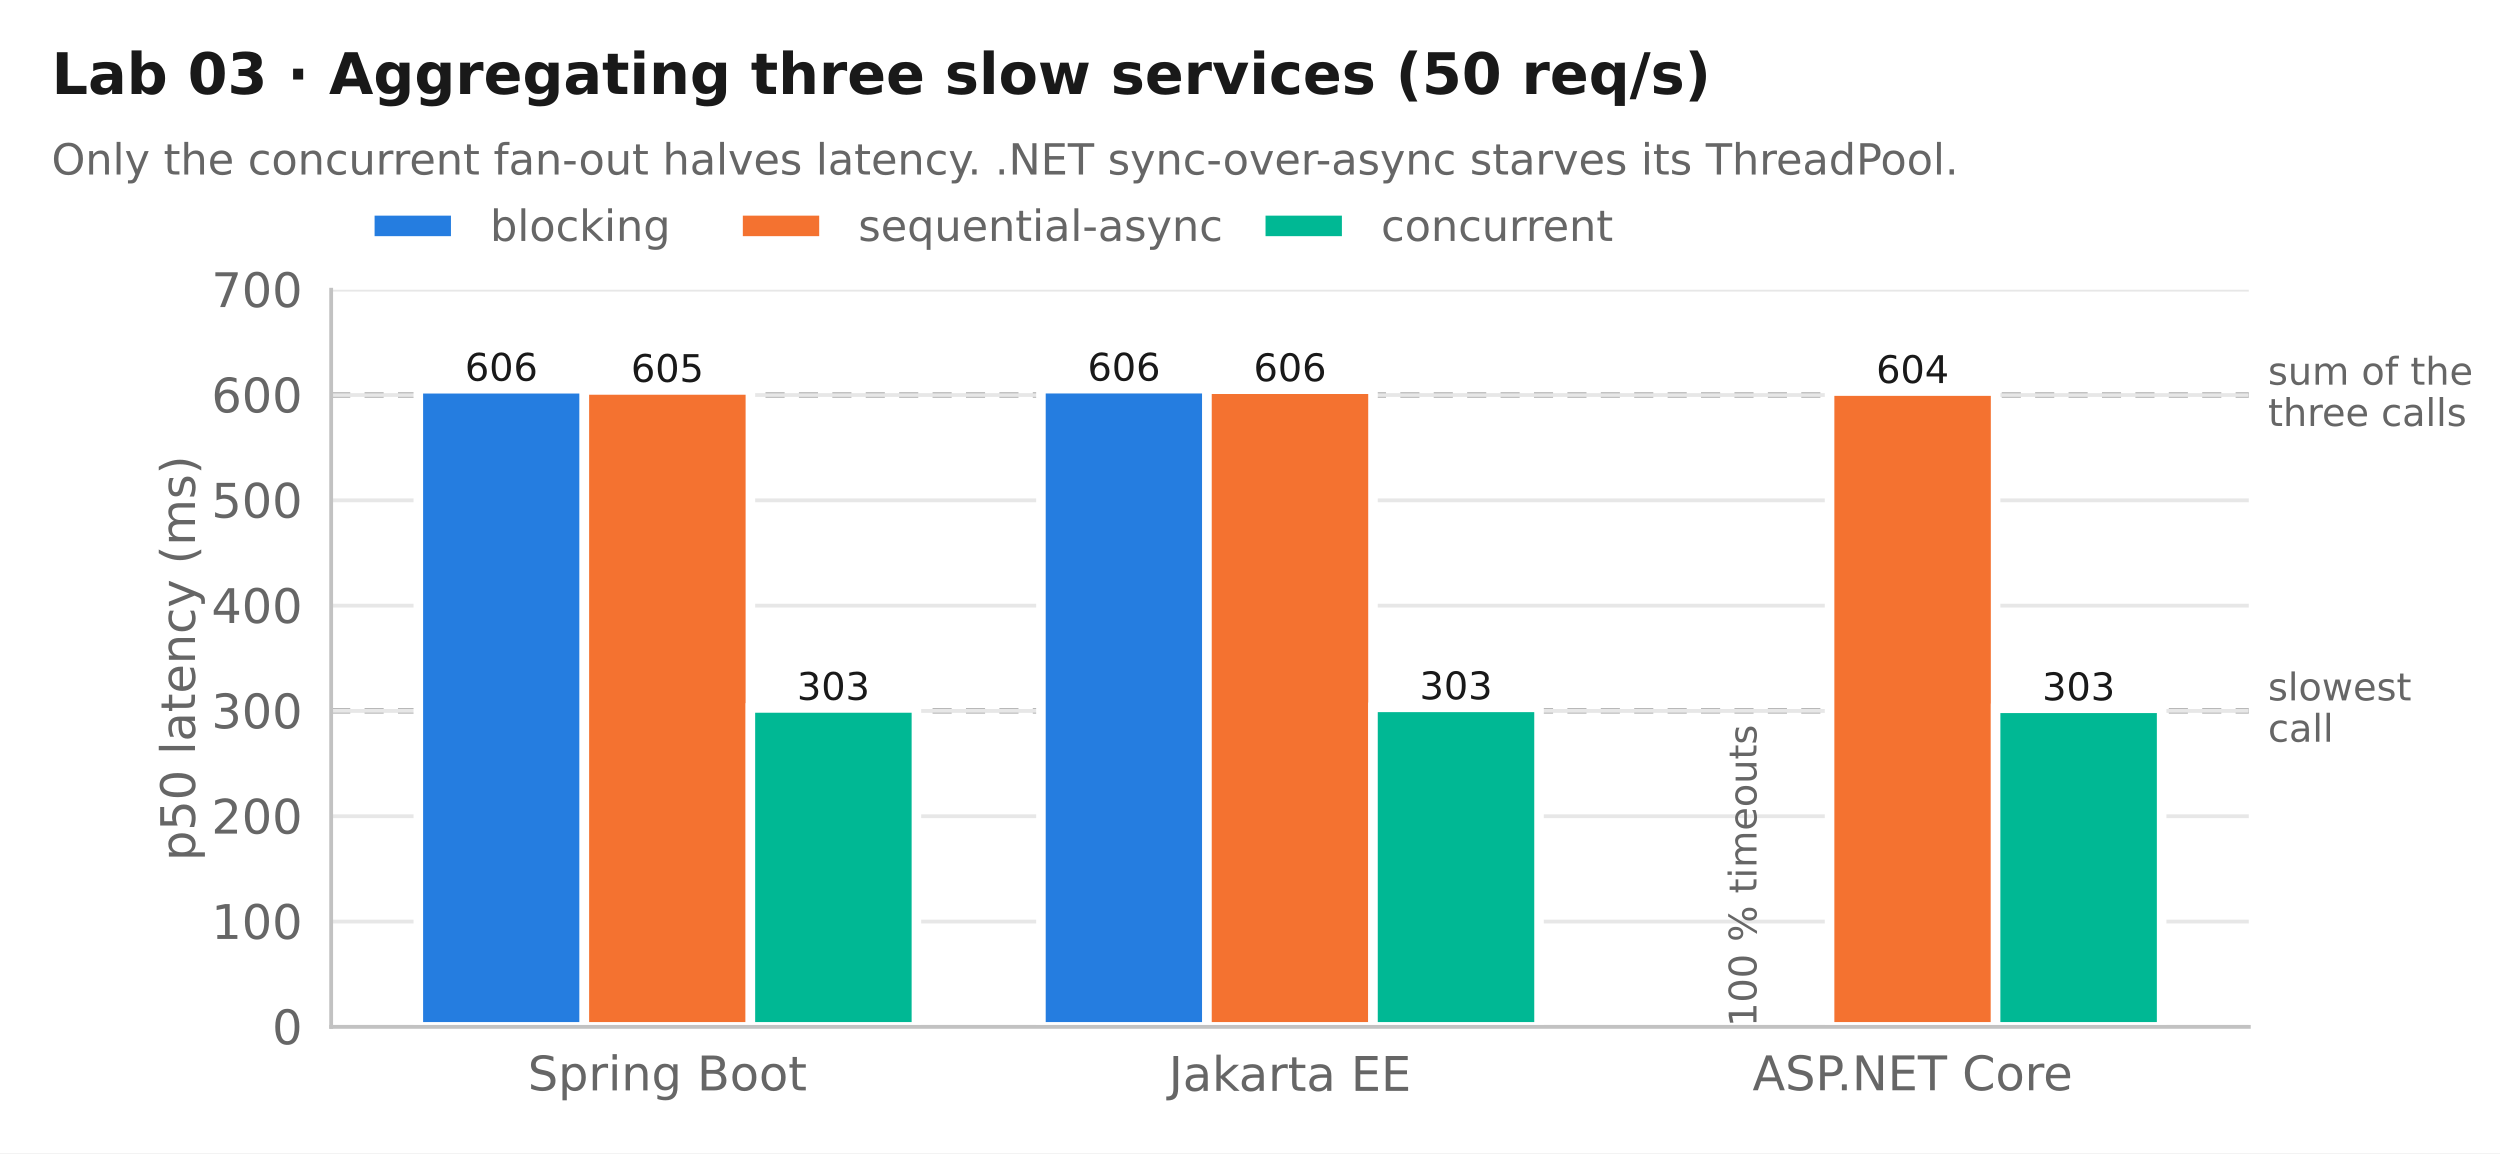
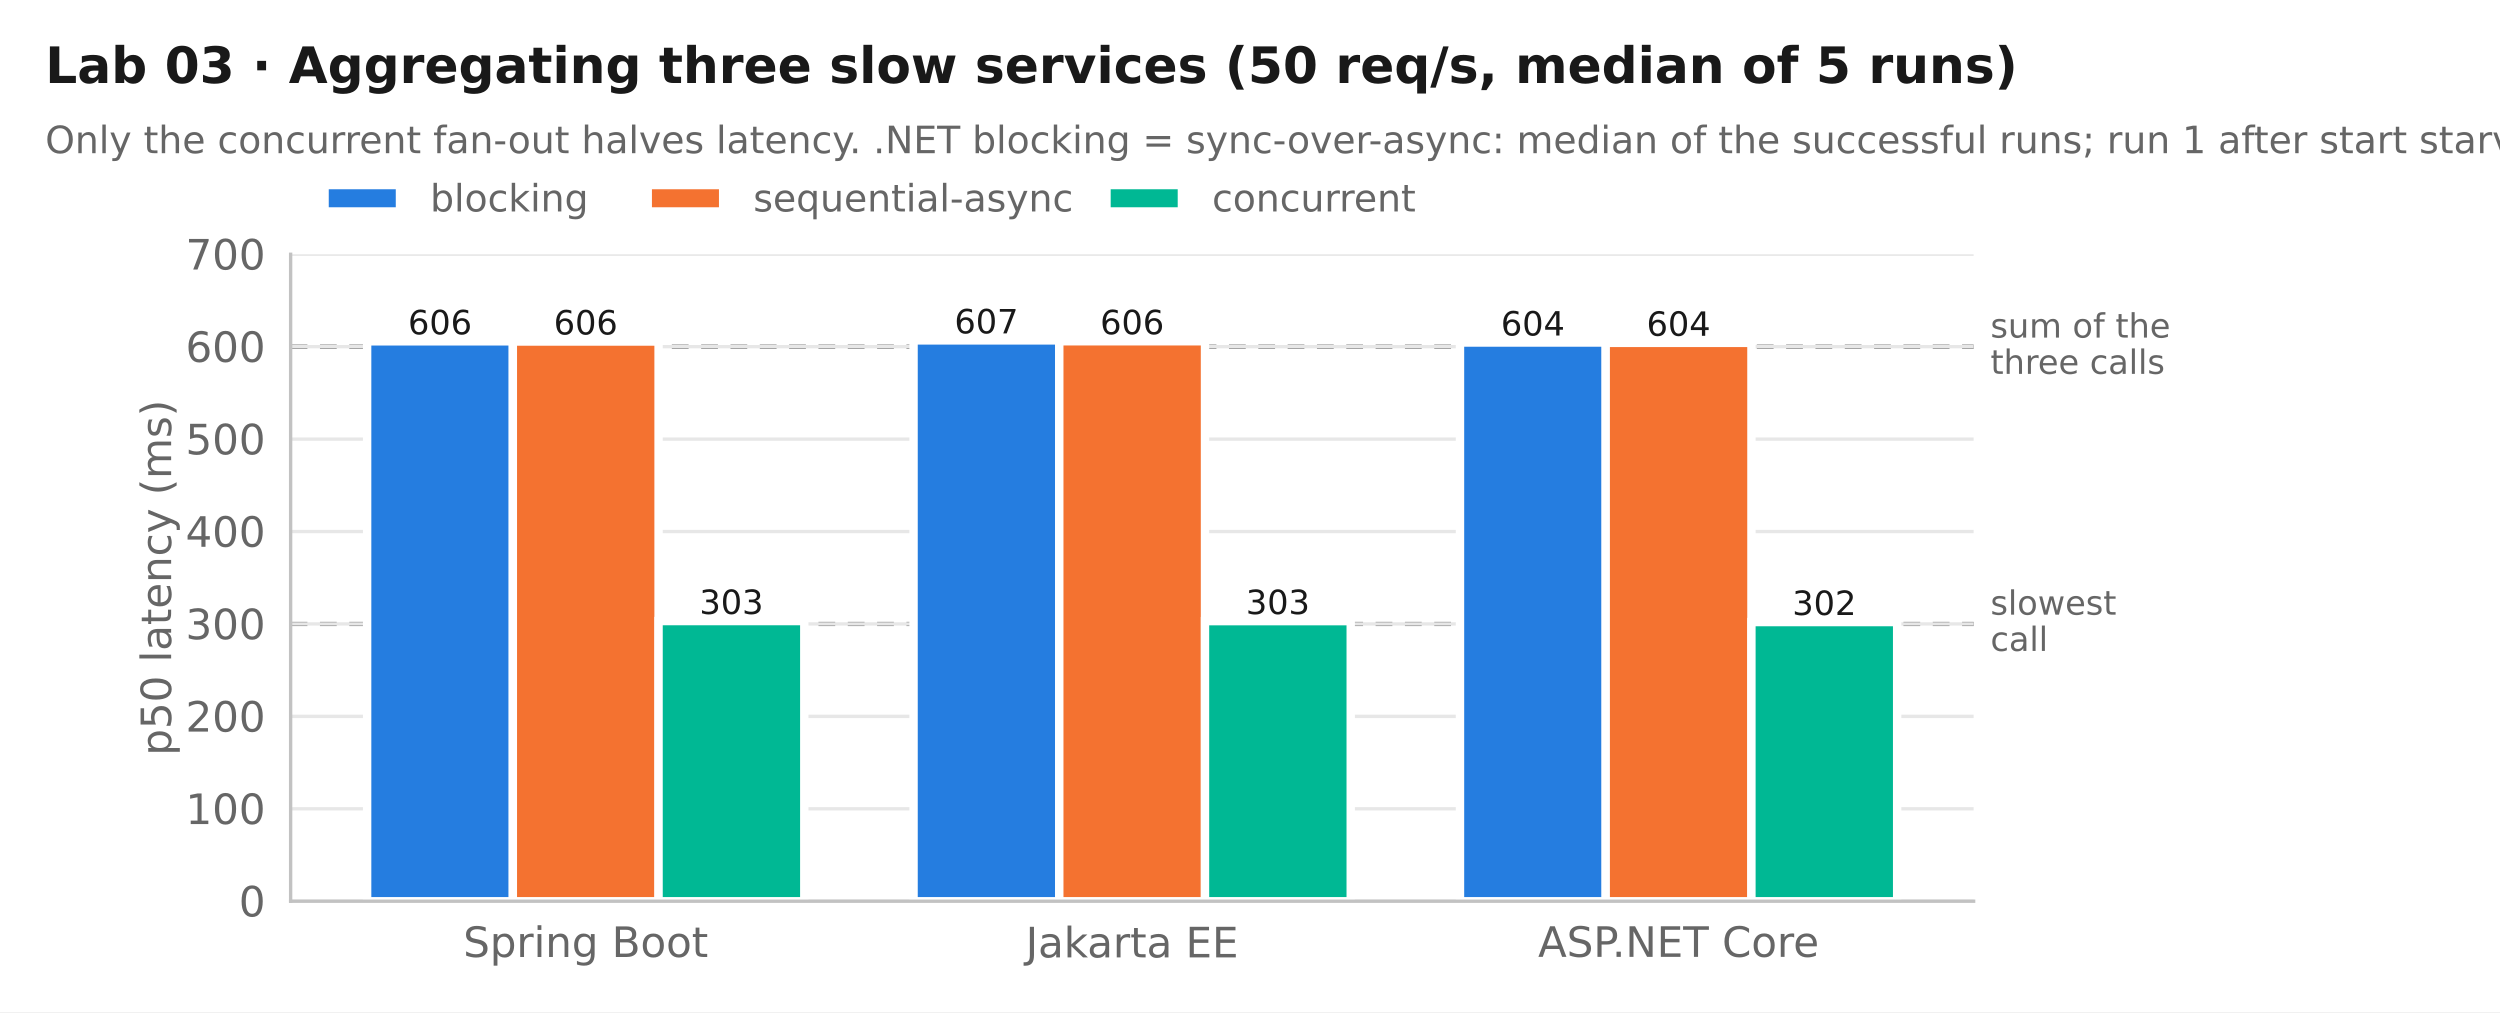
- <svg xmlns="http://www.w3.org/2000/svg" width="523.767pt" height="241.599pt" viewBox="0 0 523.767 241.599" version="1.1">
+ <svg xmlns="http://www.w3.org/2000/svg" width="596.789pt" height="241.599pt" viewBox="0 0 596.789 241.599" version="1.1">
  <defs>
    <style type="text/css">*{stroke-linejoin: round; stroke-linecap: butt}</style>
  </defs>
  <g id="figure_1">
    <g id="patch_1">
-       <path d="M 0 241.599  L 523.767 241.599  L 523.767 -0  L 0 -0  z " style="fill: #ffffff" />
+       <path d="M 0 241.599  L 596.789 241.599  L 596.789 -0  L 0 -0  z " style="fill: #ffffff" />
    </g>
    <g id="axes_1">
      <g id="patch_2">
        <path d="M 69.379 215.136  L 471.139 215.136  L 471.139 60.696  L 69.379 60.696  z " style="fill: #ffffff" />
      </g>
      <g id="line2d_1">
-         <path d="M 69.379 82.759  L 471.139 82.759  " clip-path="url(#p2510f489c9)" style="fill: none; stroke-dasharray: 4,3; stroke-dashoffset: 0; stroke: #666666" />
+         <path d="M 69.379 82.759  L 471.139 82.759  " clip-path="url(#p7866fab68b)" style="fill: none; stroke-dasharray: 4,3; stroke-dashoffset: 0; stroke: #666666" />
      </g>
      <g id="line2d_2">
-         <path d="M 69.379 148.947  L 471.139 148.947  " clip-path="url(#p2510f489c9)" style="fill: none; stroke-dasharray: 4,3; stroke-dashoffset: 0; stroke: #666666" />
+         <path d="M 69.379 148.947  L 471.139 148.947  " clip-path="url(#p7866fab68b)" style="fill: none; stroke-dasharray: 4,3; stroke-dashoffset: 0; stroke: #666666" />
      </g>
      <g id="matplotlib.axis_1">
        <g id="xtick_1">
          <g id="line2d_3" />
          <g id="text_1">
            <text style="font-size: 10px; font-family: 'Segoe UI', 'DejaVu Sans', 'Bitstream Vera Sans', 'Computer Modern Sans Serif', 'Lucida Grande', 'Verdana', 'Geneva', 'Lucid', 'Arial', 'Helvetica', 'Avant Garde', sans-serif; text-anchor: middle; fill: #666666" x="139.818" y="228.445" transform="rotate(-0 139.8176 228.4454)">Spring Boot</text>
          </g>
        </g>
        <g id="xtick_2">
          <g id="line2d_4" />
          <g id="text_2">
            <text style="font-size: 10px; font-family: 'Segoe UI', 'DejaVu Sans', 'Bitstream Vera Sans', 'Computer Modern Sans Serif', 'Lucida Grande', 'Verdana', 'Geneva', 'Lucid', 'Arial', 'Helvetica', 'Avant Garde', sans-serif; text-anchor: middle; fill: #666666" x="270.259" y="228.539" transform="rotate(-0 270.2592 228.5391)">Jakarta EE</text>
          </g>
        </g>
        <g id="xtick_3">
          <g id="line2d_5" />
          <g id="text_3">
            <text style="font-size: 10px; font-family: 'Segoe UI', 'DejaVu Sans', 'Bitstream Vera Sans', 'Computer Modern Sans Serif', 'Lucida Grande', 'Verdana', 'Geneva', 'Lucid', 'Arial', 'Helvetica', 'Avant Garde', sans-serif; text-anchor: middle; fill: #666666" x="400.701" y="228.416" transform="rotate(-0 400.7008 228.4163)">ASP.NET Core</text>
          </g>
        </g>
      </g>
      <g id="matplotlib.axis_2">
        <g id="ytick_1">
          <g id="line2d_6">
-             <path d="M 69.379 215.136  L 471.139 215.136  " clip-path="url(#p2510f489c9)" style="fill: none; stroke: #e7e7e7; stroke-width: 0.8; stroke-linecap: square" />
+             <path d="M 69.379 215.136  L 471.139 215.136  " clip-path="url(#p7866fab68b)" style="fill: none; stroke: #e7e7e7; stroke-width: 0.8; stroke-linecap: square" />
          </g>
          <g id="line2d_7" />
          <g id="text_4">
            <text style="font-size: 10px; font-family: 'Segoe UI', 'DejaVu Sans', 'Bitstream Vera Sans', 'Computer Modern Sans Serif', 'Lucida Grande', 'Verdana', 'Geneva', 'Lucid', 'Arial', 'Helvetica', 'Avant Garde', sans-serif; text-anchor: end; fill: #666666" x="63.379" y="218.776" transform="rotate(-0 63.3792 218.7761)">0</text>
          </g>
        </g>
        <g id="ytick_2">
          <g id="line2d_8">
-             <path d="M 69.379 193.073  L 471.139 193.073  " clip-path="url(#p2510f489c9)" style="fill: none; stroke: #e7e7e7; stroke-width: 0.8; stroke-linecap: square" />
+             <path d="M 69.379 193.073  L 471.139 193.073  " clip-path="url(#p7866fab68b)" style="fill: none; stroke: #e7e7e7; stroke-width: 0.8; stroke-linecap: square" />
          </g>
          <g id="line2d_9" />
          <g id="text_5">
            <text style="font-size: 10px; font-family: 'Segoe UI', 'DejaVu Sans', 'Bitstream Vera Sans', 'Computer Modern Sans Serif', 'Lucida Grande', 'Verdana', 'Geneva', 'Lucid', 'Arial', 'Helvetica', 'Avant Garde', sans-serif; text-anchor: end; fill: #666666" x="63.379" y="196.713" transform="rotate(-0 63.3792 196.7133)">100</text>
          </g>
        </g>
        <g id="ytick_3">
          <g id="line2d_10">
-             <path d="M 69.379 171.01  L 471.139 171.01  " clip-path="url(#p2510f489c9)" style="fill: none; stroke: #e7e7e7; stroke-width: 0.8; stroke-linecap: square" />
+             <path d="M 69.379 171.01  L 471.139 171.01  " clip-path="url(#p7866fab68b)" style="fill: none; stroke: #e7e7e7; stroke-width: 0.8; stroke-linecap: square" />
          </g>
          <g id="line2d_11" />
          <g id="text_6">
            <text style="font-size: 10px; font-family: 'Segoe UI', 'DejaVu Sans', 'Bitstream Vera Sans', 'Computer Modern Sans Serif', 'Lucida Grande', 'Verdana', 'Geneva', 'Lucid', 'Arial', 'Helvetica', 'Avant Garde', sans-serif; text-anchor: end; fill: #666666" x="63.379" y="174.65" transform="rotate(-0 63.3792 174.6504)">200</text>
          </g>
        </g>
        <g id="ytick_4">
          <g id="line2d_12">
-             <path d="M 69.379 148.947  L 471.139 148.947  " clip-path="url(#p2510f489c9)" style="fill: none; stroke: #e7e7e7; stroke-width: 0.8; stroke-linecap: square" />
+             <path d="M 69.379 148.947  L 471.139 148.947  " clip-path="url(#p7866fab68b)" style="fill: none; stroke: #e7e7e7; stroke-width: 0.8; stroke-linecap: square" />
          </g>
          <g id="line2d_13" />
          <g id="text_7">
            <text style="font-size: 10px; font-family: 'Segoe UI', 'DejaVu Sans', 'Bitstream Vera Sans', 'Computer Modern Sans Serif', 'Lucida Grande', 'Verdana', 'Geneva', 'Lucid', 'Arial', 'Helvetica', 'Avant Garde', sans-serif; text-anchor: end; fill: #666666" x="63.379" y="152.588" transform="rotate(-0 63.3792 152.5876)">300</text>
          </g>
        </g>
        <g id="ytick_5">
          <g id="line2d_14">
-             <path d="M 69.379 126.885  L 471.139 126.885  " clip-path="url(#p2510f489c9)" style="fill: none; stroke: #e7e7e7; stroke-width: 0.8; stroke-linecap: square" />
+             <path d="M 69.379 126.885  L 471.139 126.885  " clip-path="url(#p7866fab68b)" style="fill: none; stroke: #e7e7e7; stroke-width: 0.8; stroke-linecap: square" />
          </g>
          <g id="line2d_15" />
          <g id="text_8">
            <text style="font-size: 10px; font-family: 'Segoe UI', 'DejaVu Sans', 'Bitstream Vera Sans', 'Computer Modern Sans Serif', 'Lucida Grande', 'Verdana', 'Geneva', 'Lucid', 'Arial', 'Helvetica', 'Avant Garde', sans-serif; text-anchor: end; fill: #666666" x="63.379" y="130.525" transform="rotate(-0 63.3792 130.5247)">400</text>
          </g>
        </g>
        <g id="ytick_6">
          <g id="line2d_16">
-             <path d="M 69.379 104.822  L 471.139 104.822  " clip-path="url(#p2510f489c9)" style="fill: none; stroke: #e7e7e7; stroke-width: 0.8; stroke-linecap: square" />
+             <path d="M 69.379 104.822  L 471.139 104.822  " clip-path="url(#p7866fab68b)" style="fill: none; stroke: #e7e7e7; stroke-width: 0.8; stroke-linecap: square" />
          </g>
          <g id="line2d_17" />
          <g id="text_9">
            <text style="font-size: 10px; font-family: 'Segoe UI', 'DejaVu Sans', 'Bitstream Vera Sans', 'Computer Modern Sans Serif', 'Lucida Grande', 'Verdana', 'Geneva', 'Lucid', 'Arial', 'Helvetica', 'Avant Garde', sans-serif; text-anchor: end; fill: #666666" x="63.379" y="108.462" transform="rotate(-0 63.3792 108.4619)">500</text>
          </g>
        </g>
        <g id="ytick_7">
          <g id="line2d_18">
-             <path d="M 69.379 82.759  L 471.139 82.759  " clip-path="url(#p2510f489c9)" style="fill: none; stroke: #e7e7e7; stroke-width: 0.8; stroke-linecap: square" />
+             <path d="M 69.379 82.759  L 471.139 82.759  " clip-path="url(#p7866fab68b)" style="fill: none; stroke: #e7e7e7; stroke-width: 0.8; stroke-linecap: square" />
          </g>
          <g id="line2d_19" />
          <g id="text_10">
            <text style="font-size: 10px; font-family: 'Segoe UI', 'DejaVu Sans', 'Bitstream Vera Sans', 'Computer Modern Sans Serif', 'Lucida Grande', 'Verdana', 'Geneva', 'Lucid', 'Arial', 'Helvetica', 'Avant Garde', sans-serif; text-anchor: end; fill: #666666" x="63.379" y="86.399" transform="rotate(-0 63.3792 86.39899)">600</text>
          </g>
        </g>
        <g id="ytick_8">
          <g id="line2d_20">
-             <path d="M 69.379 60.696  L 471.139 60.696  " clip-path="url(#p2510f489c9)" style="fill: none; stroke: #e7e7e7; stroke-width: 0.8; stroke-linecap: square" />
+             <path d="M 69.379 60.696  L 471.139 60.696  " clip-path="url(#p7866fab68b)" style="fill: none; stroke: #e7e7e7; stroke-width: 0.8; stroke-linecap: square" />
          </g>
          <g id="line2d_21" />
          <g id="text_11">
            <text style="font-size: 10px; font-family: 'Segoe UI', 'DejaVu Sans', 'Bitstream Vera Sans', 'Computer Modern Sans Serif', 'Lucida Grande', 'Verdana', 'Geneva', 'Lucid', 'Arial', 'Helvetica', 'Avant Garde', sans-serif; text-anchor: end; fill: #666666" x="63.379" y="64.336" transform="rotate(-0 63.3792 64.33614)">700</text>
          </g>
        </g>
        <g id="text_12">
          <text style="font-size: 10px; font-family: 'Segoe UI', 'DejaVu Sans', 'Bitstream Vera Sans', 'Computer Modern Sans Serif', 'Lucida Grande', 'Verdana', 'Geneva', 'Lucid', 'Arial', 'Helvetica', 'Avant Garde', sans-serif; text-anchor: middle; fill: #666666" x="40.854" y="137.916" transform="rotate(-90 40.8542 137.916)">p50 latency (ms)</text>
        </g>
      </g>
      <g id="patch_3">
-         <path d="M 87.641 215.136  L 122.425 215.136  L 122.425 81.453  L 87.641 81.453  z " clip-path="url(#p2510f489c9)" style="fill: #257de0; stroke: #ffffff; stroke-width: 2; stroke-linejoin: miter" />
+         <path d="M 87.641 215.136  L 122.425 215.136  L 122.425 81.49  L 87.641 81.49  z " clip-path="url(#p7866fab68b)" style="fill: #257de0; stroke: #ffffff; stroke-width: 2; stroke-linejoin: miter" />
      </g>
      <g id="patch_4">
-         <path d="M 218.083 215.136  L 252.867 215.136  L 252.867 81.433  L 218.083 81.433  z " clip-path="url(#p2510f489c9)" style="fill: #257de0; stroke: #ffffff; stroke-width: 2; stroke-linejoin: miter" />
+         <path d="M 218.083 215.136  L 252.867 215.136  L 252.867 81.268  L 218.083 81.268  z " clip-path="url(#p7866fab68b)" style="fill: #257de0; stroke: #ffffff; stroke-width: 2; stroke-linejoin: miter" />
      </g>
      <g id="patch_5">
-         <path d="M 122.425 215.136  L 157.21 215.136  L 157.21 81.698  L 122.425 81.698  z " clip-path="url(#p2510f489c9)" style="fill: #f47230; stroke: #ffffff; stroke-width: 2; stroke-linejoin: miter" />
+         <path d="M 348.524 215.136  L 383.309 215.136  L 383.309 81.777  L 348.524 81.777  z " clip-path="url(#p7866fab68b)" style="fill: #257de0; stroke: #ffffff; stroke-width: 2; stroke-linejoin: miter" />
      </g>
      <g id="patch_6">
-         <path d="M 252.867 215.136  L 287.651 215.136  L 287.651 81.545  L 252.867 81.545  z " clip-path="url(#p2510f489c9)" style="fill: #f47230; stroke: #ffffff; stroke-width: 2; stroke-linejoin: miter" />
+         <path d="M 122.425 215.136  L 157.21 215.136  L 157.21 81.531  L 122.425 81.531  z " clip-path="url(#p7866fab68b)" style="fill: #f47230; stroke: #ffffff; stroke-width: 2; stroke-linejoin: miter" />
      </g>
      <g id="patch_7">
-         <path d="M 383.309 215.136  L 418.093 215.136  L 418.093 81.935  L 383.309 81.935  z " clip-path="url(#p2510f489c9)" style="fill: #f47230; stroke: #ffffff; stroke-width: 2; stroke-linejoin: miter" />
+         <path d="M 252.867 215.136  L 287.651 215.136  L 287.651 81.476  L 252.867 81.476  z " clip-path="url(#p7866fab68b)" style="fill: #f47230; stroke: #ffffff; stroke-width: 2; stroke-linejoin: miter" />
      </g>
      <g id="patch_8">
-         <path d="M 157.21 215.136  L 191.994 215.136  L 191.994 148.316  L 157.21 148.316  z " clip-path="url(#p2510f489c9)" style="fill: #00b894; stroke: #ffffff; stroke-width: 2; stroke-linejoin: miter" />
+         <path d="M 383.309 215.136  L 418.093 215.136  L 418.093 81.845  L 383.309 81.845  z " clip-path="url(#p7866fab68b)" style="fill: #f47230; stroke: #ffffff; stroke-width: 2; stroke-linejoin: miter" />
      </g>
      <g id="patch_9">
-         <path d="M 287.651 215.136  L 322.436 215.136  L 322.436 148.19  L 287.651 148.19  z " clip-path="url(#p2510f489c9)" style="fill: #00b894; stroke: #ffffff; stroke-width: 2; stroke-linejoin: miter" />
+         <path d="M 157.21 215.136  L 191.994 215.136  L 191.994 148.26  L 157.21 148.26  z " clip-path="url(#p7866fab68b)" style="fill: #00b894; stroke: #ffffff; stroke-width: 2; stroke-linejoin: miter" />
      </g>
      <g id="patch_10">
-         <path d="M 418.093 215.136  L 452.877 215.136  L 452.877 148.394  L 418.093 148.394  z " clip-path="url(#p2510f489c9)" style="fill: #00b894; stroke: #ffffff; stroke-width: 2; stroke-linejoin: miter" />
+         <path d="M 287.651 215.136  L 322.436 215.136  L 322.436 148.279  L 287.651 148.279  z " clip-path="url(#p7866fab68b)" style="fill: #00b894; stroke: #ffffff; stroke-width: 2; stroke-linejoin: miter" />
      </g>
      <g id="patch_11">
+         <path d="M 418.093 215.136  L 452.877 215.136  L 452.877 148.495  L 418.093 148.495  z " clip-path="url(#p7866fab68b)" style="fill: #00b894; stroke: #ffffff; stroke-width: 2; stroke-linejoin: miter" />
+       </g>
+       <g id="patch_12">
        <path d="M 69.379 215.136  L 69.379 60.696  " style="fill: none; stroke: #c2c2c2; stroke-width: 0.8; stroke-linejoin: miter; stroke-linecap: square" />
      </g>
-       <g id="patch_12">
+       <g id="patch_13">
        <path d="M 69.379 215.136  L 471.139 215.136  " style="fill: none; stroke: #c2c2c2; stroke-width: 0.8; stroke-linejoin: miter; stroke-linecap: square" />
      </g>
      <g id="text_13">
-         <text style="font-size: 8px; font-family: 'Segoe UI', 'DejaVu Sans', 'Bitstream Vera Sans', 'Computer Modern Sans Serif', 'Lucida Grande', 'Verdana', 'Geneva', 'Lucid', 'Arial', 'Helvetica', 'Avant Garde', sans-serif; text-anchor: middle; fill: #191919" x="105.033" y="79.77" transform="rotate(-0 105.0332 79.76965)">606</text>
+         <text style="font-size: 8px; font-family: 'Segoe UI', 'DejaVu Sans', 'Bitstream Vera Sans', 'Computer Modern Sans Serif', 'Lucida Grande', 'Verdana', 'Geneva', 'Lucid', 'Arial', 'Helvetica', 'Avant Garde', sans-serif; text-anchor: middle; fill: #191919" x="105.033" y="79.807" transform="rotate(-0 105.0332 79.80651)">606</text>
      </g>
      <g id="text_14">
-         <text style="font-size: 8px; font-family: 'Segoe UI', 'DejaVu Sans', 'Bitstream Vera Sans', 'Computer Modern Sans Serif', 'Lucida Grande', 'Verdana', 'Geneva', 'Lucid', 'Arial', 'Helvetica', 'Avant Garde', sans-serif; text-anchor: middle; fill: #191919" x="235.475" y="79.749" transform="rotate(-0 235.4748 79.74946)">606</text>
+         <text style="font-size: 8px; font-family: 'Segoe UI', 'DejaVu Sans', 'Bitstream Vera Sans', 'Computer Modern Sans Serif', 'Lucida Grande', 'Verdana', 'Geneva', 'Lucid', 'Arial', 'Helvetica', 'Avant Garde', sans-serif; text-anchor: middle; fill: #191919" x="235.475" y="79.585" transform="rotate(-0 235.4748 79.58454)">607</text>
      </g>
      <g id="text_15">
-         <text style="font-size: 8px; font-family: 'Segoe UI', 'DejaVu Sans', 'Bitstream Vera Sans', 'Computer Modern Sans Serif', 'Lucida Grande', 'Verdana', 'Geneva', 'Lucid', 'Arial', 'Helvetica', 'Avant Garde', sans-serif; fill: #666666" transform="translate(367.9983 215.136) rotate(-90)">100 % timeouts</text>
+         <text style="font-size: 8px; font-family: 'Segoe UI', 'DejaVu Sans', 'Bitstream Vera Sans', 'Computer Modern Sans Serif', 'Lucida Grande', 'Verdana', 'Geneva', 'Lucid', 'Arial', 'Helvetica', 'Avant Garde', sans-serif; text-anchor: middle; fill: #191919" x="365.916" y="80.094" transform="rotate(-0 365.9163 80.09352)">604</text>
      </g>
      <g id="text_16">
-         <text style="font-size: 8px; font-family: 'Segoe UI', 'DejaVu Sans', 'Bitstream Vera Sans', 'Computer Modern Sans Serif', 'Lucida Grande', 'Verdana', 'Geneva', 'Lucid', 'Arial', 'Helvetica', 'Avant Garde', sans-serif; text-anchor: middle; fill: #191919" x="139.818" y="80.014" transform="rotate(-0 139.8176 80.01444)">605</text>
+         <text style="font-size: 8px; font-family: 'Segoe UI', 'DejaVu Sans', 'Bitstream Vera Sans', 'Computer Modern Sans Serif', 'Lucida Grande', 'Verdana', 'Geneva', 'Lucid', 'Arial', 'Helvetica', 'Avant Garde', sans-serif; text-anchor: middle; fill: #191919" x="139.818" y="79.848" transform="rotate(-0 139.8176 79.8478)">606</text>
      </g>
      <g id="text_17">
-         <text style="font-size: 8px; font-family: 'Segoe UI', 'DejaVu Sans', 'Bitstream Vera Sans', 'Computer Modern Sans Serif', 'Lucida Grande', 'Verdana', 'Geneva', 'Lucid', 'Arial', 'Helvetica', 'Avant Garde', sans-serif; text-anchor: middle; fill: #191919" x="270.259" y="79.862" transform="rotate(-0 270.2592 79.8615)">606</text>
+         <text style="font-size: 8px; font-family: 'Segoe UI', 'DejaVu Sans', 'Bitstream Vera Sans', 'Computer Modern Sans Serif', 'Lucida Grande', 'Verdana', 'Geneva', 'Lucid', 'Arial', 'Helvetica', 'Avant Garde', sans-serif; text-anchor: middle; fill: #191919" x="270.259" y="79.792" transform="rotate(-0 270.2592 79.79224)">606</text>
      </g>
      <g id="text_18">
-         <text style="font-size: 8px; font-family: 'Segoe UI', 'DejaVu Sans', 'Bitstream Vera Sans', 'Computer Modern Sans Serif', 'Lucida Grande', 'Verdana', 'Geneva', 'Lucid', 'Arial', 'Helvetica', 'Avant Garde', sans-serif; text-anchor: middle; fill: #191919" x="400.701" y="80.251" transform="rotate(-0 400.7008 80.25124)">604</text>
+         <text style="font-size: 8px; font-family: 'Segoe UI', 'DejaVu Sans', 'Bitstream Vera Sans', 'Computer Modern Sans Serif', 'Lucida Grande', 'Verdana', 'Geneva', 'Lucid', 'Arial', 'Helvetica', 'Avant Garde', sans-serif; text-anchor: middle; fill: #191919" x="400.701" y="80.162" transform="rotate(-0 400.7008 80.16158)">604</text>
      </g>
      <g id="text_19">
-         <text style="font-size: 8px; font-family: 'Segoe UI', 'DejaVu Sans', 'Bitstream Vera Sans', 'Computer Modern Sans Serif', 'Lucida Grande', 'Verdana', 'Geneva', 'Lucid', 'Arial', 'Helvetica', 'Avant Garde', sans-serif; text-anchor: middle; fill: #191919" x="174.602" y="146.632" transform="rotate(-0 174.6021 146.6323)">303</text>
+         <text style="font-size: 8px; font-family: 'Segoe UI', 'DejaVu Sans', 'Bitstream Vera Sans', 'Computer Modern Sans Serif', 'Lucida Grande', 'Verdana', 'Geneva', 'Lucid', 'Arial', 'Helvetica', 'Avant Garde', sans-serif; text-anchor: middle; fill: #191919" x="174.602" y="146.576" transform="rotate(-0 174.6021 146.5765)">303</text>
      </g>
      <g id="text_20">
-         <text style="font-size: 8px; font-family: 'Segoe UI', 'DejaVu Sans', 'Bitstream Vera Sans', 'Computer Modern Sans Serif', 'Lucida Grande', 'Verdana', 'Geneva', 'Lucid', 'Arial', 'Helvetica', 'Avant Garde', sans-serif; text-anchor: middle; fill: #191919" x="305.044" y="146.507" transform="rotate(-0 305.0436 146.5066)">303</text>
+         <text style="font-size: 8px; font-family: 'Segoe UI', 'DejaVu Sans', 'Bitstream Vera Sans', 'Computer Modern Sans Serif', 'Lucida Grande', 'Verdana', 'Geneva', 'Lucid', 'Arial', 'Helvetica', 'Avant Garde', sans-serif; text-anchor: middle; fill: #191919" x="305.044" y="146.596" transform="rotate(-0 305.0436 146.5957)">303</text>
      </g>
      <g id="text_21">
-         <text style="font-size: 8px; font-family: 'Segoe UI', 'DejaVu Sans', 'Bitstream Vera Sans', 'Computer Modern Sans Serif', 'Lucida Grande', 'Verdana', 'Geneva', 'Lucid', 'Arial', 'Helvetica', 'Avant Garde', sans-serif; text-anchor: middle; fill: #191919" x="435.485" y="146.71" transform="rotate(-0 435.4852 146.7105)">303</text>
+         <text style="font-size: 8px; font-family: 'Segoe UI', 'DejaVu Sans', 'Bitstream Vera Sans', 'Computer Modern Sans Serif', 'Lucida Grande', 'Verdana', 'Geneva', 'Lucid', 'Arial', 'Helvetica', 'Avant Garde', sans-serif; text-anchor: middle; fill: #191919" x="435.485" y="146.812" transform="rotate(-0 435.4852 146.8116)">302</text>
      </g>
      <g id="text_22">
        <text style="font-size: 8px; font-family: 'Segoe UI', 'DejaVu Sans', 'Bitstream Vera Sans', 'Computer Modern Sans Serif', 'Lucida Grande', 'Verdana', 'Geneva', 'Lucid', 'Arial', 'Helvetica', 'Avant Garde', sans-serif; fill: #666666" transform="translate(475.1568 80.59237)">sum of the</text>
        <text style="font-size: 8px; font-family: 'Segoe UI', 'DejaVu Sans', 'Bitstream Vera Sans', 'Computer Modern Sans Serif', 'Lucida Grande', 'Verdana', 'Geneva', 'Lucid', 'Arial', 'Helvetica', 'Avant Garde', sans-serif; fill: #666666" transform="translate(475.1568 89.24925)">three calls</text>
      </g>
      <g id="text_23">
        <text style="font-size: 8px; font-family: 'Segoe UI', 'DejaVu Sans', 'Bitstream Vera Sans', 'Computer Modern Sans Serif', 'Lucida Grande', 'Verdana', 'Geneva', 'Lucid', 'Arial', 'Helvetica', 'Avant Garde', sans-serif; fill: #666666" transform="translate(475.1568 146.7384)">slowest</text>
        <text style="font-size: 8px; font-family: 'Segoe UI', 'DejaVu Sans', 'Bitstream Vera Sans', 'Computer Modern Sans Serif', 'Lucida Grande', 'Verdana', 'Geneva', 'Lucid', 'Arial', 'Helvetica', 'Avant Garde', sans-serif; fill: #666666" transform="translate(475.1568 155.3953)">call</text>
      </g>
      <g id="legend_1">
-         <g id="patch_13">
+         <g id="patch_14">
          <path d="M 77.479 50.478  L 95.479 50.478  L 95.479 44.178  L 77.479 44.178  z " style="fill: #257de0; stroke: #ffffff; stroke-width: 2; stroke-linejoin: miter" />
        </g>
        <g id="text_24">
          <text style="font-size: 9px; font-family: 'Segoe UI', 'DejaVu Sans', 'Bitstream Vera Sans', 'Computer Modern Sans Serif', 'Lucida Grande', 'Verdana', 'Geneva', 'Lucid', 'Arial', 'Helvetica', 'Avant Garde', sans-serif; text-anchor: start; fill: #666666" x="102.679" y="50.478" transform="rotate(-0 102.6792 50.47819)">blocking</text>
        </g>
-         <g id="patch_14">
+         <g id="patch_15">
          <path d="M 154.627 50.478  L 172.627 50.478  L 172.627 44.178  L 154.627 44.178  z " style="fill: #f47230; stroke: #ffffff; stroke-width: 2; stroke-linejoin: miter" />
        </g>
        <g id="text_25">
          <text style="font-size: 9px; font-family: 'Segoe UI', 'DejaVu Sans', 'Bitstream Vera Sans', 'Computer Modern Sans Serif', 'Lucida Grande', 'Verdana', 'Geneva', 'Lucid', 'Arial', 'Helvetica', 'Avant Garde', sans-serif; text-anchor: start; fill: #666666" x="179.827" y="50.478" transform="rotate(-0 179.8275 50.47819)">sequential-async</text>
        </g>
-         <g id="patch_15">
+         <g id="patch_16">
          <path d="M 264.138 50.478  L 282.138 50.478  L 282.138 44.178  L 264.138 44.178  z " style="fill: #00b894; stroke: #ffffff; stroke-width: 2; stroke-linejoin: miter" />
        </g>
        <g id="text_26">
          <text style="font-size: 9px; font-family: 'Segoe UI', 'DejaVu Sans', 'Bitstream Vera Sans', 'Computer Modern Sans Serif', 'Lucida Grande', 'Verdana', 'Geneva', 'Lucid', 'Arial', 'Helvetica', 'Avant Garde', sans-serif; text-anchor: start; fill: #666666" x="289.338" y="50.478" transform="rotate(-0 289.3378 50.47819)">concurrent</text>
        </g>
      </g>
    </g>
    <g id="text_27">
-       <text style="font-weight: 700; font-size: 12px; font-family: 'Segoe UI', 'DejaVu Sans', 'Bitstream Vera Sans', 'Computer Modern Sans Serif', 'Lucida Grande', 'Verdana', 'Geneva', 'Lucid', 'Arial', 'Helvetica', 'Avant Garde', sans-serif; text-anchor: start; fill: #191919" x="10.8" y="19.684" transform="rotate(-0 10.8 19.68375)">Lab 03 · Aggregating three slow services (50 req/s)</text>
+       <text style="font-weight: 700; font-size: 12px; font-family: 'Segoe UI', 'DejaVu Sans', 'Bitstream Vera Sans', 'Computer Modern Sans Serif', 'Lucida Grande', 'Verdana', 'Geneva', 'Lucid', 'Arial', 'Helvetica', 'Avant Garde', sans-serif; text-anchor: start; fill: #191919" x="10.8" y="19.824" transform="rotate(-0 10.8 19.82437)">Lab 03 · Aggregating three slow services (50 req/s, median of 5 runs)</text>
    </g>
    <g id="text_28">
-       <text style="font-size: 9px; font-family: 'Segoe UI', 'DejaVu Sans', 'Bitstream Vera Sans', 'Computer Modern Sans Serif', 'Lucida Grande', 'Verdana', 'Geneva', 'Lucid', 'Arial', 'Helvetica', 'Avant Garde', sans-serif; text-anchor: start; fill: #666666" x="10.8" y="36.566" transform="rotate(-0 10.8 36.56644)">Only the concurrent fan-out halves latency. .NET sync-over-async starves its ThreadPool.</text>
+       <text style="font-size: 9px; font-family: 'Segoe UI', 'DejaVu Sans', 'Bitstream Vera Sans', 'Computer Modern Sans Serif', 'Lucida Grande', 'Verdana', 'Geneva', 'Lucid', 'Arial', 'Helvetica', 'Avant Garde', sans-serif; text-anchor: start; fill: #666666" x="10.8" y="36.566" transform="rotate(-0 10.8 36.56644)">Only the concurrent fan-out halves latency. .NET blocking = sync-over-async: median of the successful runs; run 1 after start starved (85 % failed).</text>
    </g>
  </g>
  <defs>
-     <clipPath id="p2510f489c9">
+     <clipPath id="p7866fab68b">
      <rect x="69.379" y="60.696" width="401.76" height="154.44" />
    </clipPath>
  </defs>
</svg>
